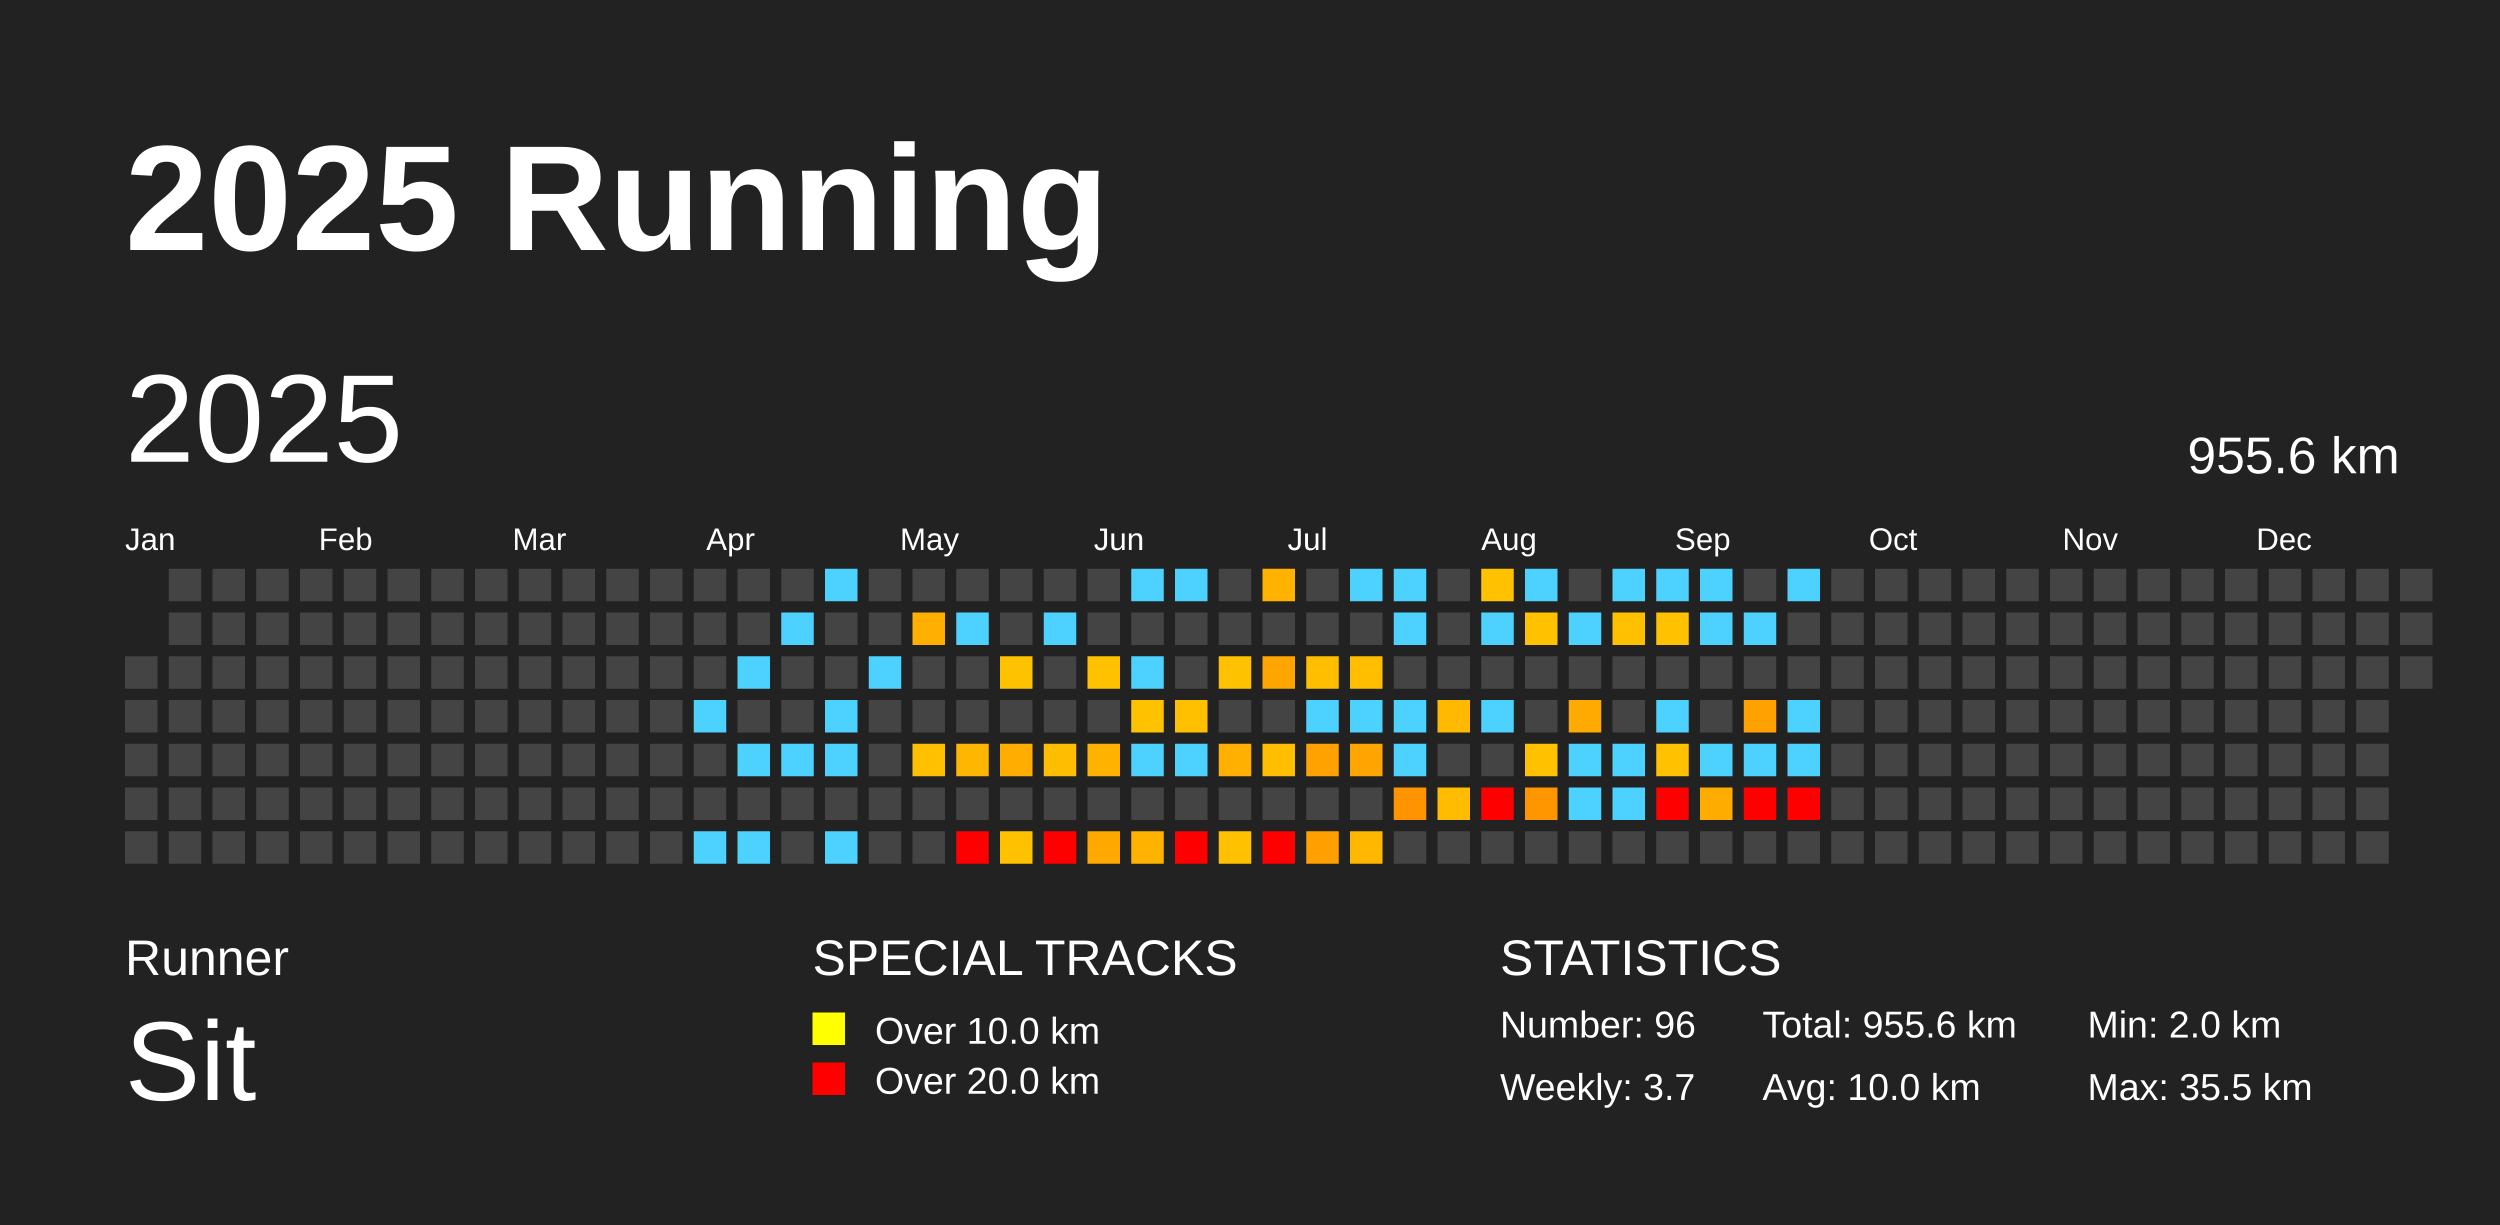
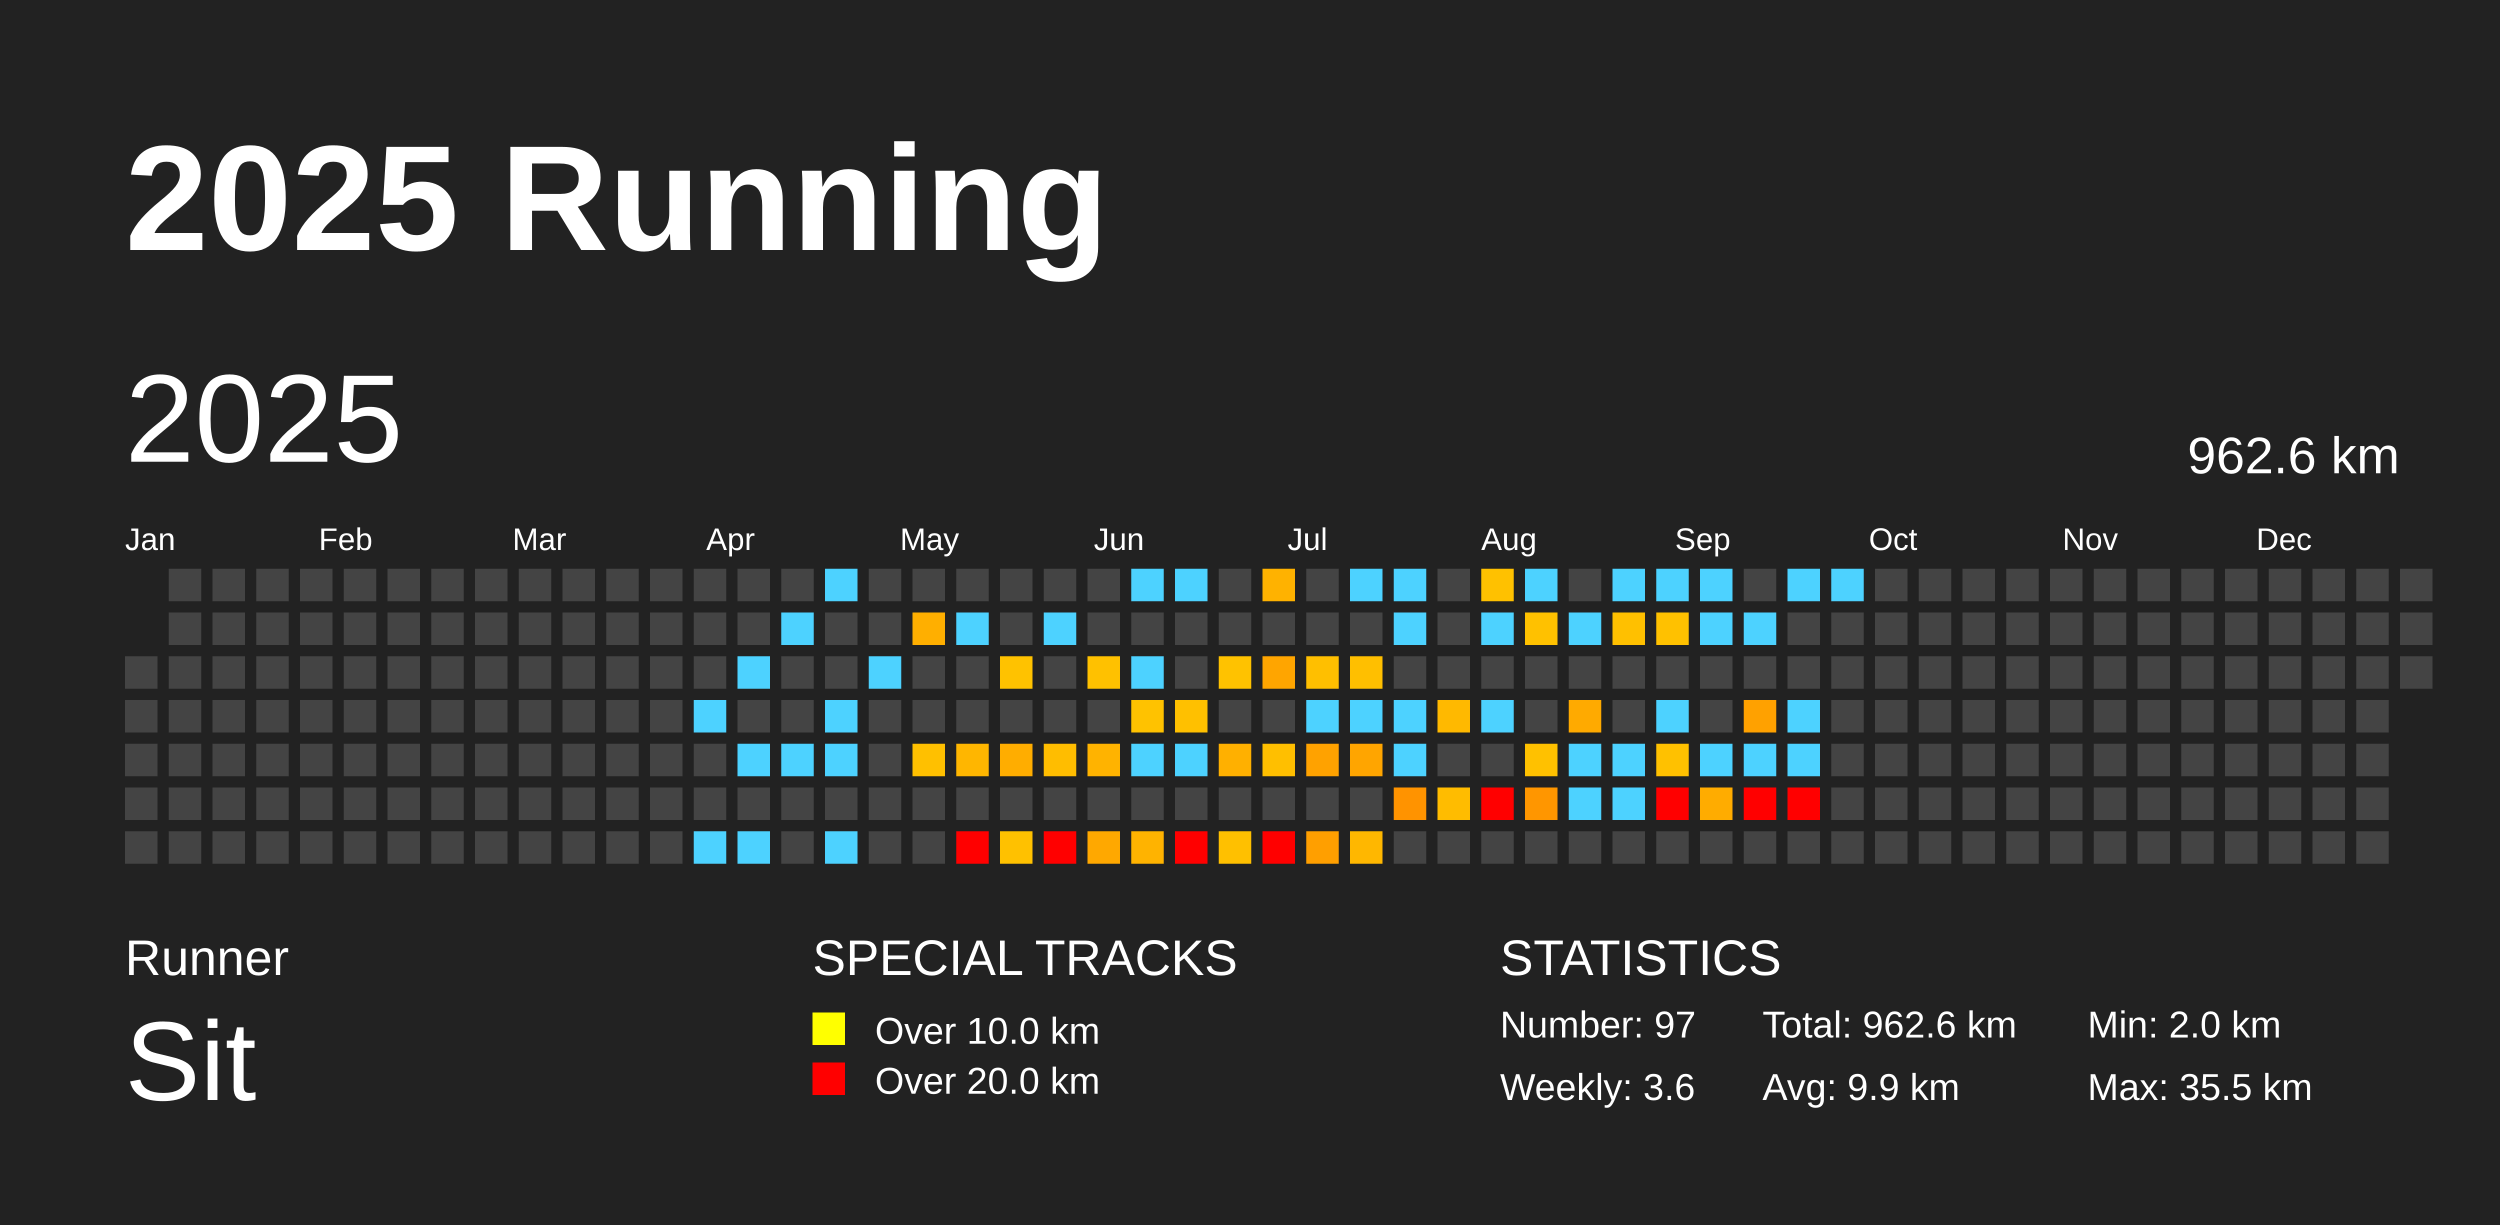
<svg xmlns="http://www.w3.org/2000/svg" baseProfile="full" height="98mm" version="1.1" viewBox="0,0,200,98" width="200mm">
  <defs />
  <rect fill="#222222" height="98" width="200" x="0" y="0" />
  <text fill="#FFFFFF" style="font-size:12px; font-family:Arial; font-weight:bold;" x="10" y="20">2025 Running</text>
  <text fill="#FFFFFF" style="font-size:4px; font-family:Arial" x="10" y="78">Runner</text>
  <text fill="#FFFFFF" style="font-size:9px; font-family:Arial" x="10" y="88">Sit</text>
  <text fill="#FFFFFF" style="font-size:4px; font-family:Arial" x="65" y="78">SPECIAL TRACKS</text>
  <rect fill="yellow" height="2.6" width="2.6" x="65" y="81" />
  <text fill="#FFFFFF" style="font-size:3px; font-family:Arial" x="70" y="83.5">Over 10.0 km</text>
  <rect fill="red" height="2.6" width="2.6" x="65" y="85" />
  <text fill="#FFFFFF" style="font-size:3px; font-family:Arial" x="70" y="87.5">Over 20.0 km</text>
  <text fill="#FFFFFF" style="font-size:4px; font-family:Arial" x="120" y="78">STATISTICS</text>
-   <text fill="#FFFFFF" style="font-size:3px; font-family:Arial" x="120" y="83">Number: 96</text>
-   <text fill="#FFFFFF" style="font-size:3px; font-family:Arial" x="120" y="88">Weekly: 3.7</text>
-   <text fill="#FFFFFF" style="font-size:3px; font-family:Arial" x="141" y="83">Total: 955.6 km</text>
-   <text fill="#FFFFFF" style="font-size:3px; font-family:Arial" x="141" y="88">Avg: 10.0 km</text>
+   <text fill="#FFFFFF" style="font-size:3px; font-family:Arial" x="120" y="83">Number: 97</text>
+   <text fill="#FFFFFF" style="font-size:3px; font-family:Arial" x="120" y="88">Weekly: 3.6</text>
+   <text fill="#FFFFFF" style="font-size:3px; font-family:Arial" x="141" y="83">Total: 962.6 km</text>
+   <text fill="#FFFFFF" style="font-size:3px; font-family:Arial" x="141" y="88">Avg: 9.9 km</text>
  <text fill="#FFFFFF" style="font-size:3px; font-family:Arial" x="167" y="83">Min: 2.0 km</text>
  <text fill="#FFFFFF" style="font-size:3px; font-family:Arial" x="167" y="88">Max: 35.5 km</text>
  <text dominant-baseline="hanging" fill="#FFFFFF" style="font-size:10.0px; font-family:Arial;" x="10" y="30">2025</text>
-   <text dominant-baseline="hanging" fill="#FFFFFF" style="font-size:4.125px; font-family:Arial;" x="175" y="35">955.6 km</text>
+   <text dominant-baseline="hanging" fill="#FFFFFF" style="font-size:4.125px; font-family:Arial;" x="175" y="35">962.6 km</text>
  <text fill="#FFFFFF" style="font-size:2.5px; font-family:Arial" x="10.0" y="44">Jan</text>
  <text fill="#FFFFFF" style="font-size:2.5px; font-family:Arial" x="25.5" y="44">Feb</text>
  <text fill="#FFFFFF" style="font-size:2.5px; font-family:Arial" x="41.0" y="44">Mar</text>
  <text fill="#FFFFFF" style="font-size:2.5px; font-family:Arial" x="56.5" y="44">Apr</text>
  <text fill="#FFFFFF" style="font-size:2.5px; font-family:Arial" x="72.0" y="44">May</text>
  <text fill="#FFFFFF" style="font-size:2.5px; font-family:Arial" x="87.5" y="44">Jun</text>
  <text fill="#FFFFFF" style="font-size:2.5px; font-family:Arial" x="103.0" y="44">Jul</text>
  <text fill="#FFFFFF" style="font-size:2.5px; font-family:Arial" x="118.5" y="44">Aug</text>
  <text fill="#FFFFFF" style="font-size:2.5px; font-family:Arial" x="134.0" y="44">Sep</text>
  <text fill="#FFFFFF" style="font-size:2.5px; font-family:Arial" x="149.5" y="44">Oct</text>
  <text fill="#FFFFFF" style="font-size:2.5px; font-family:Arial" x="165.0" y="44">Nov</text>
  <text fill="#FFFFFF" style="font-size:2.5px; font-family:Arial" x="180.5" y="44">Dec</text>
  <rect fill="#444444" height="2.6" width="2.6" x="10.0" y="52.5" />
  <rect fill="#444444" height="2.6" width="2.6" x="10.0" y="56.0" />
  <rect fill="#444444" height="2.6" width="2.6" x="10.0" y="59.5" />
  <rect fill="#444444" height="2.6" width="2.6" x="10.0" y="63.0" />
  <rect fill="#444444" height="2.6" width="2.6" x="10.0" y="66.5" />
  <rect fill="#444444" height="2.6" width="2.6" x="13.5" y="45.5" />
  <rect fill="#444444" height="2.6" width="2.6" x="13.5" y="49.0" />
  <rect fill="#444444" height="2.6" width="2.6" x="13.5" y="52.5" />
  <rect fill="#444444" height="2.6" width="2.6" x="13.5" y="56.0" />
  <rect fill="#444444" height="2.6" width="2.6" x="13.5" y="59.5" />
  <rect fill="#444444" height="2.6" width="2.6" x="13.5" y="63.0" />
  <rect fill="#444444" height="2.6" width="2.6" x="13.5" y="66.5" />
  <rect fill="#444444" height="2.6" width="2.6" x="17.0" y="45.5" />
  <rect fill="#444444" height="2.6" width="2.6" x="17.0" y="49.0" />
  <rect fill="#444444" height="2.6" width="2.6" x="17.0" y="52.5" />
  <rect fill="#444444" height="2.6" width="2.6" x="17.0" y="56.0" />
  <rect fill="#444444" height="2.6" width="2.6" x="17.0" y="59.5" />
  <rect fill="#444444" height="2.6" width="2.6" x="17.0" y="63.0" />
  <rect fill="#444444" height="2.6" width="2.6" x="17.0" y="66.5" />
  <rect fill="#444444" height="2.6" width="2.6" x="20.5" y="45.5" />
  <rect fill="#444444" height="2.6" width="2.6" x="20.5" y="49.0" />
  <rect fill="#444444" height="2.6" width="2.6" x="20.5" y="52.5" />
  <rect fill="#444444" height="2.6" width="2.6" x="20.5" y="56.0" />
  <rect fill="#444444" height="2.6" width="2.6" x="20.5" y="59.5" />
  <rect fill="#444444" height="2.6" width="2.6" x="20.5" y="63.0" />
  <rect fill="#444444" height="2.6" width="2.6" x="20.5" y="66.5" />
  <rect fill="#444444" height="2.6" width="2.6" x="24.0" y="45.5" />
  <rect fill="#444444" height="2.6" width="2.6" x="24.0" y="49.0" />
  <rect fill="#444444" height="2.6" width="2.6" x="24.0" y="52.5" />
  <rect fill="#444444" height="2.6" width="2.6" x="24.0" y="56.0" />
  <rect fill="#444444" height="2.6" width="2.6" x="24.0" y="59.5" />
  <rect fill="#444444" height="2.6" width="2.6" x="24.0" y="63.0" />
  <rect fill="#444444" height="2.6" width="2.6" x="24.0" y="66.5" />
  <rect fill="#444444" height="2.6" width="2.6" x="27.5" y="45.5" />
  <rect fill="#444444" height="2.6" width="2.6" x="27.5" y="49.0" />
  <rect fill="#444444" height="2.6" width="2.6" x="27.5" y="52.5" />
  <rect fill="#444444" height="2.6" width="2.6" x="27.5" y="56.0" />
  <rect fill="#444444" height="2.6" width="2.6" x="27.5" y="59.5" />
  <rect fill="#444444" height="2.6" width="2.6" x="27.5" y="63.0" />
  <rect fill="#444444" height="2.6" width="2.6" x="27.5" y="66.5" />
  <rect fill="#444444" height="2.6" width="2.6" x="31.0" y="45.5" />
  <rect fill="#444444" height="2.6" width="2.6" x="31.0" y="49.0" />
  <rect fill="#444444" height="2.6" width="2.6" x="31.0" y="52.5" />
  <rect fill="#444444" height="2.6" width="2.6" x="31.0" y="56.0" />
  <rect fill="#444444" height="2.6" width="2.6" x="31.0" y="59.5" />
  <rect fill="#444444" height="2.6" width="2.6" x="31.0" y="63.0" />
  <rect fill="#444444" height="2.6" width="2.6" x="31.0" y="66.5" />
  <rect fill="#444444" height="2.6" width="2.6" x="34.5" y="45.5" />
  <rect fill="#444444" height="2.6" width="2.6" x="34.5" y="49.0" />
  <rect fill="#444444" height="2.6" width="2.6" x="34.5" y="52.5" />
  <rect fill="#444444" height="2.6" width="2.6" x="34.5" y="56.0" />
  <rect fill="#444444" height="2.6" width="2.6" x="34.5" y="59.5" />
  <rect fill="#444444" height="2.6" width="2.6" x="34.5" y="63.0" />
  <rect fill="#444444" height="2.6" width="2.6" x="34.5" y="66.5" />
  <rect fill="#444444" height="2.6" width="2.6" x="38.0" y="45.5" />
  <rect fill="#444444" height="2.6" width="2.6" x="38.0" y="49.0" />
  <rect fill="#444444" height="2.6" width="2.6" x="38.0" y="52.5" />
  <rect fill="#444444" height="2.6" width="2.6" x="38.0" y="56.0" />
  <rect fill="#444444" height="2.6" width="2.6" x="38.0" y="59.5" />
  <rect fill="#444444" height="2.6" width="2.6" x="38.0" y="63.0" />
  <rect fill="#444444" height="2.6" width="2.6" x="38.0" y="66.5" />
  <rect fill="#444444" height="2.6" width="2.6" x="41.5" y="45.5" />
  <rect fill="#444444" height="2.6" width="2.6" x="41.5" y="49.0" />
  <rect fill="#444444" height="2.6" width="2.6" x="41.5" y="52.5" />
  <rect fill="#444444" height="2.6" width="2.6" x="41.5" y="56.0" />
  <rect fill="#444444" height="2.6" width="2.6" x="41.5" y="59.5" />
  <rect fill="#444444" height="2.6" width="2.6" x="41.5" y="63.0" />
  <rect fill="#444444" height="2.6" width="2.6" x="41.5" y="66.5" />
  <rect fill="#444444" height="2.6" width="2.6" x="45.0" y="45.5" />
  <rect fill="#444444" height="2.6" width="2.6" x="45.0" y="49.0" />
  <rect fill="#444444" height="2.6" width="2.6" x="45.0" y="52.5" />
  <rect fill="#444444" height="2.6" width="2.6" x="45.0" y="56.0" />
  <rect fill="#444444" height="2.6" width="2.6" x="45.0" y="59.5" />
  <rect fill="#444444" height="2.6" width="2.6" x="45.0" y="63.0" />
  <rect fill="#444444" height="2.6" width="2.6" x="45.0" y="66.5" />
  <rect fill="#444444" height="2.6" width="2.6" x="48.5" y="45.5" />
  <rect fill="#444444" height="2.6" width="2.6" x="48.5" y="49.0" />
  <rect fill="#444444" height="2.6" width="2.6" x="48.5" y="52.5" />
  <rect fill="#444444" height="2.6" width="2.6" x="48.5" y="56.0" />
  <rect fill="#444444" height="2.6" width="2.6" x="48.5" y="59.5" />
  <rect fill="#444444" height="2.6" width="2.6" x="48.5" y="63.0" />
  <rect fill="#444444" height="2.6" width="2.6" x="48.5" y="66.5" />
  <rect fill="#444444" height="2.6" width="2.6" x="52.0" y="45.5" />
  <rect fill="#444444" height="2.6" width="2.6" x="52.0" y="49.0" />
  <rect fill="#444444" height="2.6" width="2.6" x="52.0" y="52.5" />
  <rect fill="#444444" height="2.6" width="2.6" x="52.0" y="56.0" />
  <rect fill="#444444" height="2.6" width="2.6" x="52.0" y="59.5" />
  <rect fill="#444444" height="2.6" width="2.6" x="52.0" y="63.0" />
  <rect fill="#444444" height="2.6" width="2.6" x="52.0" y="66.5" />
  <rect fill="#444444" height="2.6" width="2.6" x="55.5" y="45.5" />
  <rect fill="#444444" height="2.6" width="2.6" x="55.5" y="49.0" />
  <rect fill="#444444" height="2.6" width="2.6" x="55.5" y="52.5" />
  <rect fill="#4dd2ff" height="2.6" width="2.6" x="55.5" y="56.0" />
  <rect fill="#444444" height="2.6" width="2.6" x="55.5" y="59.5" />
  <rect fill="#444444" height="2.6" width="2.6" x="55.5" y="63.0" />
  <rect fill="#4dd2ff" height="2.6" width="2.6" x="55.5" y="66.5" />
  <rect fill="#444444" height="2.6" width="2.6" x="59.0" y="45.5" />
  <rect fill="#444444" height="2.6" width="2.6" x="59.0" y="49.0" />
  <rect fill="#4dd2ff" height="2.6" width="2.6" x="59.0" y="52.5" />
  <rect fill="#444444" height="2.6" width="2.6" x="59.0" y="56.0" />
  <rect fill="#4dd2ff" height="2.6" width="2.6" x="59.0" y="59.5" />
  <rect fill="#444444" height="2.6" width="2.6" x="59.0" y="63.0" />
  <rect fill="#4dd2ff" height="2.6" width="2.6" x="59.0" y="66.5" />
  <rect fill="#444444" height="2.6" width="2.6" x="62.5" y="45.5" />
  <rect fill="#4dd2ff" height="2.6" width="2.6" x="62.5" y="49.0" />
  <rect fill="#444444" height="2.6" width="2.6" x="62.5" y="52.5" />
  <rect fill="#444444" height="2.6" width="2.6" x="62.5" y="56.0" />
  <rect fill="#4dd2ff" height="2.6" width="2.6" x="62.5" y="59.5" />
  <rect fill="#444444" height="2.6" width="2.6" x="62.5" y="63.0" />
  <rect fill="#444444" height="2.6" width="2.6" x="62.5" y="66.5" />
  <rect fill="#4dd2ff" height="2.6" width="2.6" x="66.0" y="45.5" />
  <rect fill="#444444" height="2.6" width="2.6" x="66.0" y="49.0" />
  <rect fill="#444444" height="2.6" width="2.6" x="66.0" y="52.5" />
  <rect fill="#4dd2ff" height="2.6" width="2.6" x="66.0" y="56.0" />
  <rect fill="#4dd2ff" height="2.6" width="2.6" x="66.0" y="59.5" />
  <rect fill="#444444" height="2.6" width="2.6" x="66.0" y="63.0" />
  <rect fill="#4dd2ff" height="2.6" width="2.6" x="66.0" y="66.5" />
  <rect fill="#444444" height="2.6" width="2.6" x="69.5" y="45.5" />
  <rect fill="#444444" height="2.6" width="2.6" x="69.5" y="49.0" />
  <rect fill="#4dd2ff" height="2.6" width="2.6" x="69.5" y="52.5" />
  <rect fill="#444444" height="2.6" width="2.6" x="69.5" y="56.0" />
  <rect fill="#444444" height="2.6" width="2.6" x="69.5" y="59.5" />
  <rect fill="#444444" height="2.6" width="2.6" x="69.5" y="63.0" />
  <rect fill="#444444" height="2.6" width="2.6" x="69.5" y="66.5" />
  <rect fill="#444444" height="2.6" width="2.6" x="73.0" y="45.5" />
  <rect fill="#ffaf00" height="2.6" width="2.6" x="73.0" y="49.0" />
  <rect fill="#444444" height="2.6" width="2.6" x="73.0" y="52.5" />
  <rect fill="#444444" height="2.6" width="2.6" x="73.0" y="56.0" />
  <rect fill="#ffc000" height="2.6" width="2.6" x="73.0" y="59.5" />
  <rect fill="#444444" height="2.6" width="2.6" x="73.0" y="63.0" />
  <rect fill="#444444" height="2.6" width="2.6" x="73.0" y="66.5" />
  <rect fill="#444444" height="2.6" width="2.6" x="76.5" y="45.5" />
  <rect fill="#4dd2ff" height="2.6" width="2.6" x="76.5" y="49.0" />
  <rect fill="#444444" height="2.6" width="2.6" x="76.5" y="52.5" />
  <rect fill="#444444" height="2.6" width="2.6" x="76.5" y="56.0" />
  <rect fill="#ffb600" height="2.6" width="2.6" x="76.5" y="59.5" />
  <rect fill="#444444" height="2.6" width="2.6" x="76.5" y="63.0" />
  <rect fill="red" height="2.6" width="2.6" x="76.5" y="66.5" />
  <rect fill="#444444" height="2.6" width="2.6" x="80.0" y="45.5" />
  <rect fill="#444444" height="2.6" width="2.6" x="80.0" y="49.0" />
  <rect fill="#ffc200" height="2.6" width="2.6" x="80.0" y="52.5" />
  <rect fill="#444444" height="2.6" width="2.6" x="80.0" y="56.0" />
  <rect fill="#ffad00" height="2.6" width="2.6" x="80.0" y="59.5" />
  <rect fill="#444444" height="2.6" width="2.6" x="80.0" y="63.0" />
  <rect fill="#ffc100" height="2.6" width="2.6" x="80.0" y="66.5" />
  <rect fill="#444444" height="2.6" width="2.6" x="83.5" y="45.5" />
  <rect fill="#4dd2ff" height="2.6" width="2.6" x="83.5" y="49.0" />
  <rect fill="#444444" height="2.6" width="2.6" x="83.5" y="52.5" />
  <rect fill="#444444" height="2.6" width="2.6" x="83.5" y="56.0" />
  <rect fill="#ffbd00" height="2.6" width="2.6" x="83.5" y="59.5" />
  <rect fill="#444444" height="2.6" width="2.6" x="83.5" y="63.0" />
  <rect fill="red" height="2.6" width="2.6" x="83.5" y="66.5" />
  <rect fill="#444444" height="2.6" width="2.6" x="87.0" y="45.5" />
  <rect fill="#444444" height="2.6" width="2.6" x="87.0" y="49.0" />
  <rect fill="#ffc100" height="2.6" width="2.6" x="87.0" y="52.5" />
  <rect fill="#444444" height="2.6" width="2.6" x="87.0" y="56.0" />
  <rect fill="#ffb300" height="2.6" width="2.6" x="87.0" y="59.5" />
  <rect fill="#444444" height="2.6" width="2.6" x="87.0" y="63.0" />
  <rect fill="#ffa800" height="2.6" width="2.6" x="87.0" y="66.5" />
  <rect fill="#4dd2ff" height="2.6" width="2.6" x="90.5" y="45.5" />
  <rect fill="#444444" height="2.6" width="2.6" x="90.5" y="49.0" />
  <rect fill="#4dd2ff" height="2.6" width="2.6" x="90.5" y="52.5" />
  <rect fill="#ffc200" height="2.6" width="2.6" x="90.5" y="56.0" />
  <rect fill="#4dd2ff" height="2.6" width="2.6" x="90.5" y="59.5" />
  <rect fill="#444444" height="2.6" width="2.6" x="90.5" y="63.0" />
  <rect fill="#ffb300" height="2.6" width="2.6" x="90.5" y="66.5" />
  <rect fill="#4dd2ff" height="2.6" width="2.6" x="94.0" y="45.5" />
  <rect fill="#444444" height="2.6" width="2.6" x="94.0" y="49.0" />
  <rect fill="#444444" height="2.6" width="2.6" x="94.0" y="52.5" />
  <rect fill="#ffc000" height="2.6" width="2.6" x="94.0" y="56.0" />
  <rect fill="#4dd2ff" height="2.6" width="2.6" x="94.0" y="59.5" />
  <rect fill="#444444" height="2.6" width="2.6" x="94.0" y="63.0" />
  <rect fill="red" height="2.6" width="2.6" x="94.0" y="66.5" />
  <rect fill="#444444" height="2.6" width="2.6" x="97.5" y="45.5" />
  <rect fill="#444444" height="2.6" width="2.6" x="97.5" y="49.0" />
  <rect fill="#ffc200" height="2.6" width="2.6" x="97.5" y="52.5" />
  <rect fill="#444444" height="2.6" width="2.6" x="97.5" y="56.0" />
  <rect fill="#ffb000" height="2.6" width="2.6" x="97.5" y="59.5" />
  <rect fill="#444444" height="2.6" width="2.6" x="97.5" y="63.0" />
  <rect fill="#ffc000" height="2.6" width="2.6" x="97.5" y="66.5" />
  <rect fill="#ffb200" height="2.6" width="2.6" x="101.0" y="45.5" />
  <rect fill="#444444" height="2.6" width="2.6" x="101.0" y="49.0" />
  <rect fill="#ffa500" height="2.6" width="2.6" x="101.0" y="52.5" />
  <rect fill="#444444" height="2.6" width="2.6" x="101.0" y="56.0" />
  <rect fill="#ffbf00" height="2.6" width="2.6" x="101.0" y="59.5" />
  <rect fill="#444444" height="2.6" width="2.6" x="101.0" y="63.0" />
  <rect fill="red" height="2.6" width="2.6" x="101.0" y="66.5" />
  <rect fill="#444444" height="2.6" width="2.6" x="104.5" y="45.5" />
  <rect fill="#444444" height="2.6" width="2.6" x="104.5" y="49.0" />
  <rect fill="#ffbf00" height="2.6" width="2.6" x="104.5" y="52.5" />
  <rect fill="#4dd2ff" height="2.6" width="2.6" x="104.5" y="56.0" />
  <rect fill="#ffa200" height="2.6" width="2.6" x="104.5" y="59.5" />
  <rect fill="#444444" height="2.6" width="2.6" x="104.5" y="63.0" />
  <rect fill="#ff9f00" height="2.6" width="2.6" x="104.5" y="66.5" />
  <rect fill="#4dd2ff" height="2.6" width="2.6" x="108.0" y="45.5" />
  <rect fill="#444444" height="2.6" width="2.6" x="108.0" y="49.0" />
  <rect fill="#ffbf00" height="2.6" width="2.6" x="108.0" y="52.5" />
  <rect fill="#4dd2ff" height="2.6" width="2.6" x="108.0" y="56.0" />
  <rect fill="#ffa500" height="2.6" width="2.6" x="108.0" y="59.5" />
  <rect fill="#444444" height="2.6" width="2.6" x="108.0" y="63.0" />
  <rect fill="#ffb700" height="2.6" width="2.6" x="108.0" y="66.5" />
  <rect fill="#4dd2ff" height="2.6" width="2.6" x="111.5" y="45.5" />
  <rect fill="#4dd2ff" height="2.6" width="2.6" x="111.5" y="49.0" />
  <rect fill="#444444" height="2.6" width="2.6" x="111.5" y="52.5" />
  <rect fill="#4dd2ff" height="2.6" width="2.6" x="111.5" y="56.0" />
  <rect fill="#4dd2ff" height="2.6" width="2.6" x="111.5" y="59.5" />
  <rect fill="#ff9300" height="2.6" width="2.6" x="111.5" y="63.0" />
  <rect fill="#444444" height="2.6" width="2.6" x="111.5" y="66.5" />
  <rect fill="#444444" height="2.6" width="2.6" x="115.0" y="45.5" />
  <rect fill="#444444" height="2.6" width="2.6" x="115.0" y="49.0" />
  <rect fill="#444444" height="2.6" width="2.6" x="115.0" y="52.5" />
  <rect fill="#ffb900" height="2.6" width="2.6" x="115.0" y="56.0" />
  <rect fill="#444444" height="2.6" width="2.6" x="115.0" y="59.5" />
  <rect fill="#ffbc00" height="2.6" width="2.6" x="115.0" y="63.0" />
  <rect fill="#444444" height="2.6" width="2.6" x="115.0" y="66.5" />
  <rect fill="#ffc100" height="2.6" width="2.6" x="118.5" y="45.5" />
  <rect fill="#4dd2ff" height="2.6" width="2.6" x="118.5" y="49.0" />
  <rect fill="#444444" height="2.6" width="2.6" x="118.5" y="52.5" />
  <rect fill="#4dd2ff" height="2.6" width="2.6" x="118.5" y="56.0" />
  <rect fill="#444444" height="2.6" width="2.6" x="118.5" y="59.5" />
  <rect fill="red" height="2.6" width="2.6" x="118.5" y="63.0" />
  <rect fill="#444444" height="2.6" width="2.6" x="118.5" y="66.5" />
  <rect fill="#4dd2ff" height="2.6" width="2.6" x="122.0" y="45.5" />
  <rect fill="#ffc100" height="2.6" width="2.6" x="122.0" y="49.0" />
  <rect fill="#444444" height="2.6" width="2.6" x="122.0" y="52.5" />
  <rect fill="#444444" height="2.6" width="2.6" x="122.0" y="56.0" />
  <rect fill="#ffc100" height="2.6" width="2.6" x="122.0" y="59.5" />
  <rect fill="#ff9600" height="2.6" width="2.6" x="122.0" y="63.0" />
  <rect fill="#444444" height="2.6" width="2.6" x="122.0" y="66.5" />
  <rect fill="#444444" height="2.6" width="2.6" x="125.5" y="45.5" />
  <rect fill="#4dd2ff" height="2.6" width="2.6" x="125.5" y="49.0" />
  <rect fill="#444444" height="2.6" width="2.6" x="125.5" y="52.5" />
  <rect fill="#ffaa00" height="2.6" width="2.6" x="125.5" y="56.0" />
  <rect fill="#4dd2ff" height="2.6" width="2.6" x="125.5" y="59.5" />
  <rect fill="#4dd2ff" height="2.6" width="2.6" x="125.5" y="63.0" />
  <rect fill="#444444" height="2.6" width="2.6" x="125.5" y="66.5" />
  <rect fill="#4dd2ff" height="2.6" width="2.6" x="129.0" y="45.5" />
  <rect fill="#ffc000" height="2.6" width="2.6" x="129.0" y="49.0" />
  <rect fill="#444444" height="2.6" width="2.6" x="129.0" y="52.5" />
  <rect fill="#444444" height="2.6" width="2.6" x="129.0" y="56.0" />
  <rect fill="#4dd2ff" height="2.6" width="2.6" x="129.0" y="59.5" />
  <rect fill="#4dd2ff" height="2.6" width="2.6" x="129.0" y="63.0" />
  <rect fill="#444444" height="2.6" width="2.6" x="129.0" y="66.5" />
  <rect fill="#4dd2ff" height="2.6" width="2.6" x="132.5" y="45.5" />
  <rect fill="#ffc100" height="2.6" width="2.6" x="132.5" y="49.0" />
  <rect fill="#444444" height="2.6" width="2.6" x="132.5" y="52.5" />
  <rect fill="#4dd2ff" height="2.6" width="2.6" x="132.5" y="56.0" />
  <rect fill="#ffc100" height="2.6" width="2.6" x="132.5" y="59.5" />
  <rect fill="red" height="2.6" width="2.6" x="132.5" y="63.0" />
  <rect fill="#444444" height="2.6" width="2.6" x="132.5" y="66.5" />
  <rect fill="#4dd2ff" height="2.6" width="2.6" x="136.0" y="45.5" />
  <rect fill="#4dd2ff" height="2.6" width="2.6" x="136.0" y="49.0" />
  <rect fill="#444444" height="2.6" width="2.6" x="136.0" y="52.5" />
  <rect fill="#444444" height="2.6" width="2.6" x="136.0" y="56.0" />
  <rect fill="#4dd2ff" height="2.6" width="2.6" x="136.0" y="59.5" />
  <rect fill="#ffac00" height="2.6" width="2.6" x="136.0" y="63.0" />
  <rect fill="#444444" height="2.6" width="2.6" x="136.0" y="66.5" />
  <rect fill="#444444" height="2.6" width="2.6" x="139.5" y="45.5" />
  <rect fill="#4dd2ff" height="2.6" width="2.6" x="139.5" y="49.0" />
  <rect fill="#444444" height="2.6" width="2.6" x="139.5" y="52.5" />
  <rect fill="#ffa100" height="2.6" width="2.6" x="139.5" y="56.0" />
  <rect fill="#4dd2ff" height="2.6" width="2.6" x="139.5" y="59.5" />
  <rect fill="red" height="2.6" width="2.6" x="139.5" y="63.0" />
  <rect fill="#444444" height="2.6" width="2.6" x="139.5" y="66.5" />
  <rect fill="#4dd2ff" height="2.6" width="2.6" x="143.0" y="45.5" />
  <rect fill="#444444" height="2.6" width="2.6" x="143.0" y="49.0" />
  <rect fill="#444444" height="2.6" width="2.6" x="143.0" y="52.5" />
  <rect fill="#4dd2ff" height="2.6" width="2.6" x="143.0" y="56.0" />
  <rect fill="#4dd2ff" height="2.6" width="2.6" x="143.0" y="59.5" />
  <rect fill="red" height="2.6" width="2.6" x="143.0" y="63.0" />
  <rect fill="#444444" height="2.6" width="2.6" x="143.0" y="66.5" />
-   <rect fill="#444444" height="2.6" width="2.6" x="146.5" y="45.5" />
+   <rect fill="#4dd2ff" height="2.6" width="2.6" x="146.5" y="45.5" />
  <rect fill="#444444" height="2.6" width="2.6" x="146.5" y="49.0" />
  <rect fill="#444444" height="2.6" width="2.6" x="146.5" y="52.5" />
  <rect fill="#444444" height="2.6" width="2.6" x="146.5" y="56.0" />
  <rect fill="#444444" height="2.6" width="2.6" x="146.5" y="59.5" />
  <rect fill="#444444" height="2.6" width="2.6" x="146.5" y="63.0" />
  <rect fill="#444444" height="2.6" width="2.6" x="146.5" y="66.5" />
  <rect fill="#444444" height="2.6" width="2.6" x="150.0" y="45.5" />
  <rect fill="#444444" height="2.6" width="2.6" x="150.0" y="49.0" />
  <rect fill="#444444" height="2.6" width="2.6" x="150.0" y="52.5" />
  <rect fill="#444444" height="2.6" width="2.6" x="150.0" y="56.0" />
  <rect fill="#444444" height="2.6" width="2.6" x="150.0" y="59.5" />
  <rect fill="#444444" height="2.6" width="2.6" x="150.0" y="63.0" />
  <rect fill="#444444" height="2.6" width="2.6" x="150.0" y="66.5" />
  <rect fill="#444444" height="2.6" width="2.6" x="153.5" y="45.5" />
  <rect fill="#444444" height="2.6" width="2.6" x="153.5" y="49.0" />
  <rect fill="#444444" height="2.6" width="2.6" x="153.5" y="52.5" />
  <rect fill="#444444" height="2.6" width="2.6" x="153.5" y="56.0" />
  <rect fill="#444444" height="2.6" width="2.6" x="153.5" y="59.5" />
  <rect fill="#444444" height="2.6" width="2.6" x="153.5" y="63.0" />
  <rect fill="#444444" height="2.6" width="2.6" x="153.5" y="66.5" />
  <rect fill="#444444" height="2.6" width="2.6" x="157.0" y="45.5" />
  <rect fill="#444444" height="2.6" width="2.6" x="157.0" y="49.0" />
  <rect fill="#444444" height="2.6" width="2.6" x="157.0" y="52.5" />
  <rect fill="#444444" height="2.6" width="2.6" x="157.0" y="56.0" />
  <rect fill="#444444" height="2.6" width="2.6" x="157.0" y="59.5" />
  <rect fill="#444444" height="2.6" width="2.6" x="157.0" y="63.0" />
  <rect fill="#444444" height="2.6" width="2.6" x="157.0" y="66.5" />
  <rect fill="#444444" height="2.6" width="2.6" x="160.5" y="45.5" />
  <rect fill="#444444" height="2.6" width="2.6" x="160.5" y="49.0" />
  <rect fill="#444444" height="2.6" width="2.6" x="160.5" y="52.5" />
  <rect fill="#444444" height="2.6" width="2.6" x="160.5" y="56.0" />
  <rect fill="#444444" height="2.6" width="2.6" x="160.5" y="59.5" />
  <rect fill="#444444" height="2.6" width="2.6" x="160.5" y="63.0" />
  <rect fill="#444444" height="2.6" width="2.6" x="160.5" y="66.5" />
  <rect fill="#444444" height="2.6" width="2.6" x="164.0" y="45.5" />
  <rect fill="#444444" height="2.6" width="2.6" x="164.0" y="49.0" />
  <rect fill="#444444" height="2.6" width="2.6" x="164.0" y="52.5" />
  <rect fill="#444444" height="2.6" width="2.6" x="164.0" y="56.0" />
  <rect fill="#444444" height="2.6" width="2.6" x="164.0" y="59.5" />
  <rect fill="#444444" height="2.6" width="2.6" x="164.0" y="63.0" />
  <rect fill="#444444" height="2.6" width="2.6" x="164.0" y="66.5" />
  <rect fill="#444444" height="2.6" width="2.6" x="167.5" y="45.5" />
  <rect fill="#444444" height="2.6" width="2.6" x="167.5" y="49.0" />
  <rect fill="#444444" height="2.6" width="2.6" x="167.5" y="52.5" />
  <rect fill="#444444" height="2.6" width="2.6" x="167.5" y="56.0" />
  <rect fill="#444444" height="2.6" width="2.6" x="167.5" y="59.5" />
  <rect fill="#444444" height="2.6" width="2.6" x="167.5" y="63.0" />
  <rect fill="#444444" height="2.6" width="2.6" x="167.5" y="66.5" />
  <rect fill="#444444" height="2.6" width="2.6" x="171.0" y="45.5" />
  <rect fill="#444444" height="2.6" width="2.6" x="171.0" y="49.0" />
  <rect fill="#444444" height="2.6" width="2.6" x="171.0" y="52.5" />
  <rect fill="#444444" height="2.6" width="2.6" x="171.0" y="56.0" />
  <rect fill="#444444" height="2.6" width="2.6" x="171.0" y="59.5" />
  <rect fill="#444444" height="2.6" width="2.6" x="171.0" y="63.0" />
  <rect fill="#444444" height="2.6" width="2.6" x="171.0" y="66.5" />
  <rect fill="#444444" height="2.6" width="2.6" x="174.5" y="45.5" />
  <rect fill="#444444" height="2.6" width="2.6" x="174.5" y="49.0" />
  <rect fill="#444444" height="2.6" width="2.6" x="174.5" y="52.5" />
  <rect fill="#444444" height="2.6" width="2.6" x="174.5" y="56.0" />
  <rect fill="#444444" height="2.6" width="2.6" x="174.5" y="59.5" />
  <rect fill="#444444" height="2.6" width="2.6" x="174.5" y="63.0" />
  <rect fill="#444444" height="2.6" width="2.6" x="174.5" y="66.5" />
  <rect fill="#444444" height="2.6" width="2.6" x="178.0" y="45.5" />
  <rect fill="#444444" height="2.6" width="2.6" x="178.0" y="49.0" />
  <rect fill="#444444" height="2.6" width="2.6" x="178.0" y="52.5" />
  <rect fill="#444444" height="2.6" width="2.6" x="178.0" y="56.0" />
  <rect fill="#444444" height="2.6" width="2.6" x="178.0" y="59.5" />
  <rect fill="#444444" height="2.6" width="2.6" x="178.0" y="63.0" />
  <rect fill="#444444" height="2.6" width="2.6" x="178.0" y="66.5" />
  <rect fill="#444444" height="2.6" width="2.6" x="181.5" y="45.5" />
  <rect fill="#444444" height="2.6" width="2.6" x="181.5" y="49.0" />
  <rect fill="#444444" height="2.6" width="2.6" x="181.5" y="52.5" />
  <rect fill="#444444" height="2.6" width="2.6" x="181.5" y="56.0" />
  <rect fill="#444444" height="2.6" width="2.6" x="181.5" y="59.5" />
  <rect fill="#444444" height="2.6" width="2.6" x="181.5" y="63.0" />
  <rect fill="#444444" height="2.6" width="2.6" x="181.5" y="66.5" />
  <rect fill="#444444" height="2.6" width="2.6" x="185.0" y="45.5" />
  <rect fill="#444444" height="2.6" width="2.6" x="185.0" y="49.0" />
  <rect fill="#444444" height="2.6" width="2.6" x="185.0" y="52.5" />
  <rect fill="#444444" height="2.6" width="2.6" x="185.0" y="56.0" />
  <rect fill="#444444" height="2.6" width="2.6" x="185.0" y="59.5" />
  <rect fill="#444444" height="2.6" width="2.6" x="185.0" y="63.0" />
  <rect fill="#444444" height="2.6" width="2.6" x="185.0" y="66.5" />
  <rect fill="#444444" height="2.6" width="2.6" x="188.5" y="45.5" />
  <rect fill="#444444" height="2.6" width="2.6" x="188.5" y="49.0" />
  <rect fill="#444444" height="2.6" width="2.6" x="188.5" y="52.5" />
  <rect fill="#444444" height="2.6" width="2.6" x="188.5" y="56.0" />
  <rect fill="#444444" height="2.6" width="2.6" x="188.5" y="59.5" />
  <rect fill="#444444" height="2.6" width="2.6" x="188.5" y="63.0" />
  <rect fill="#444444" height="2.6" width="2.6" x="188.5" y="66.5" />
  <rect fill="#444444" height="2.6" width="2.6" x="192.0" y="45.5" />
  <rect fill="#444444" height="2.6" width="2.6" x="192.0" y="49.0" />
  <rect fill="#444444" height="2.6" width="2.6" x="192.0" y="52.5" />
</svg>
